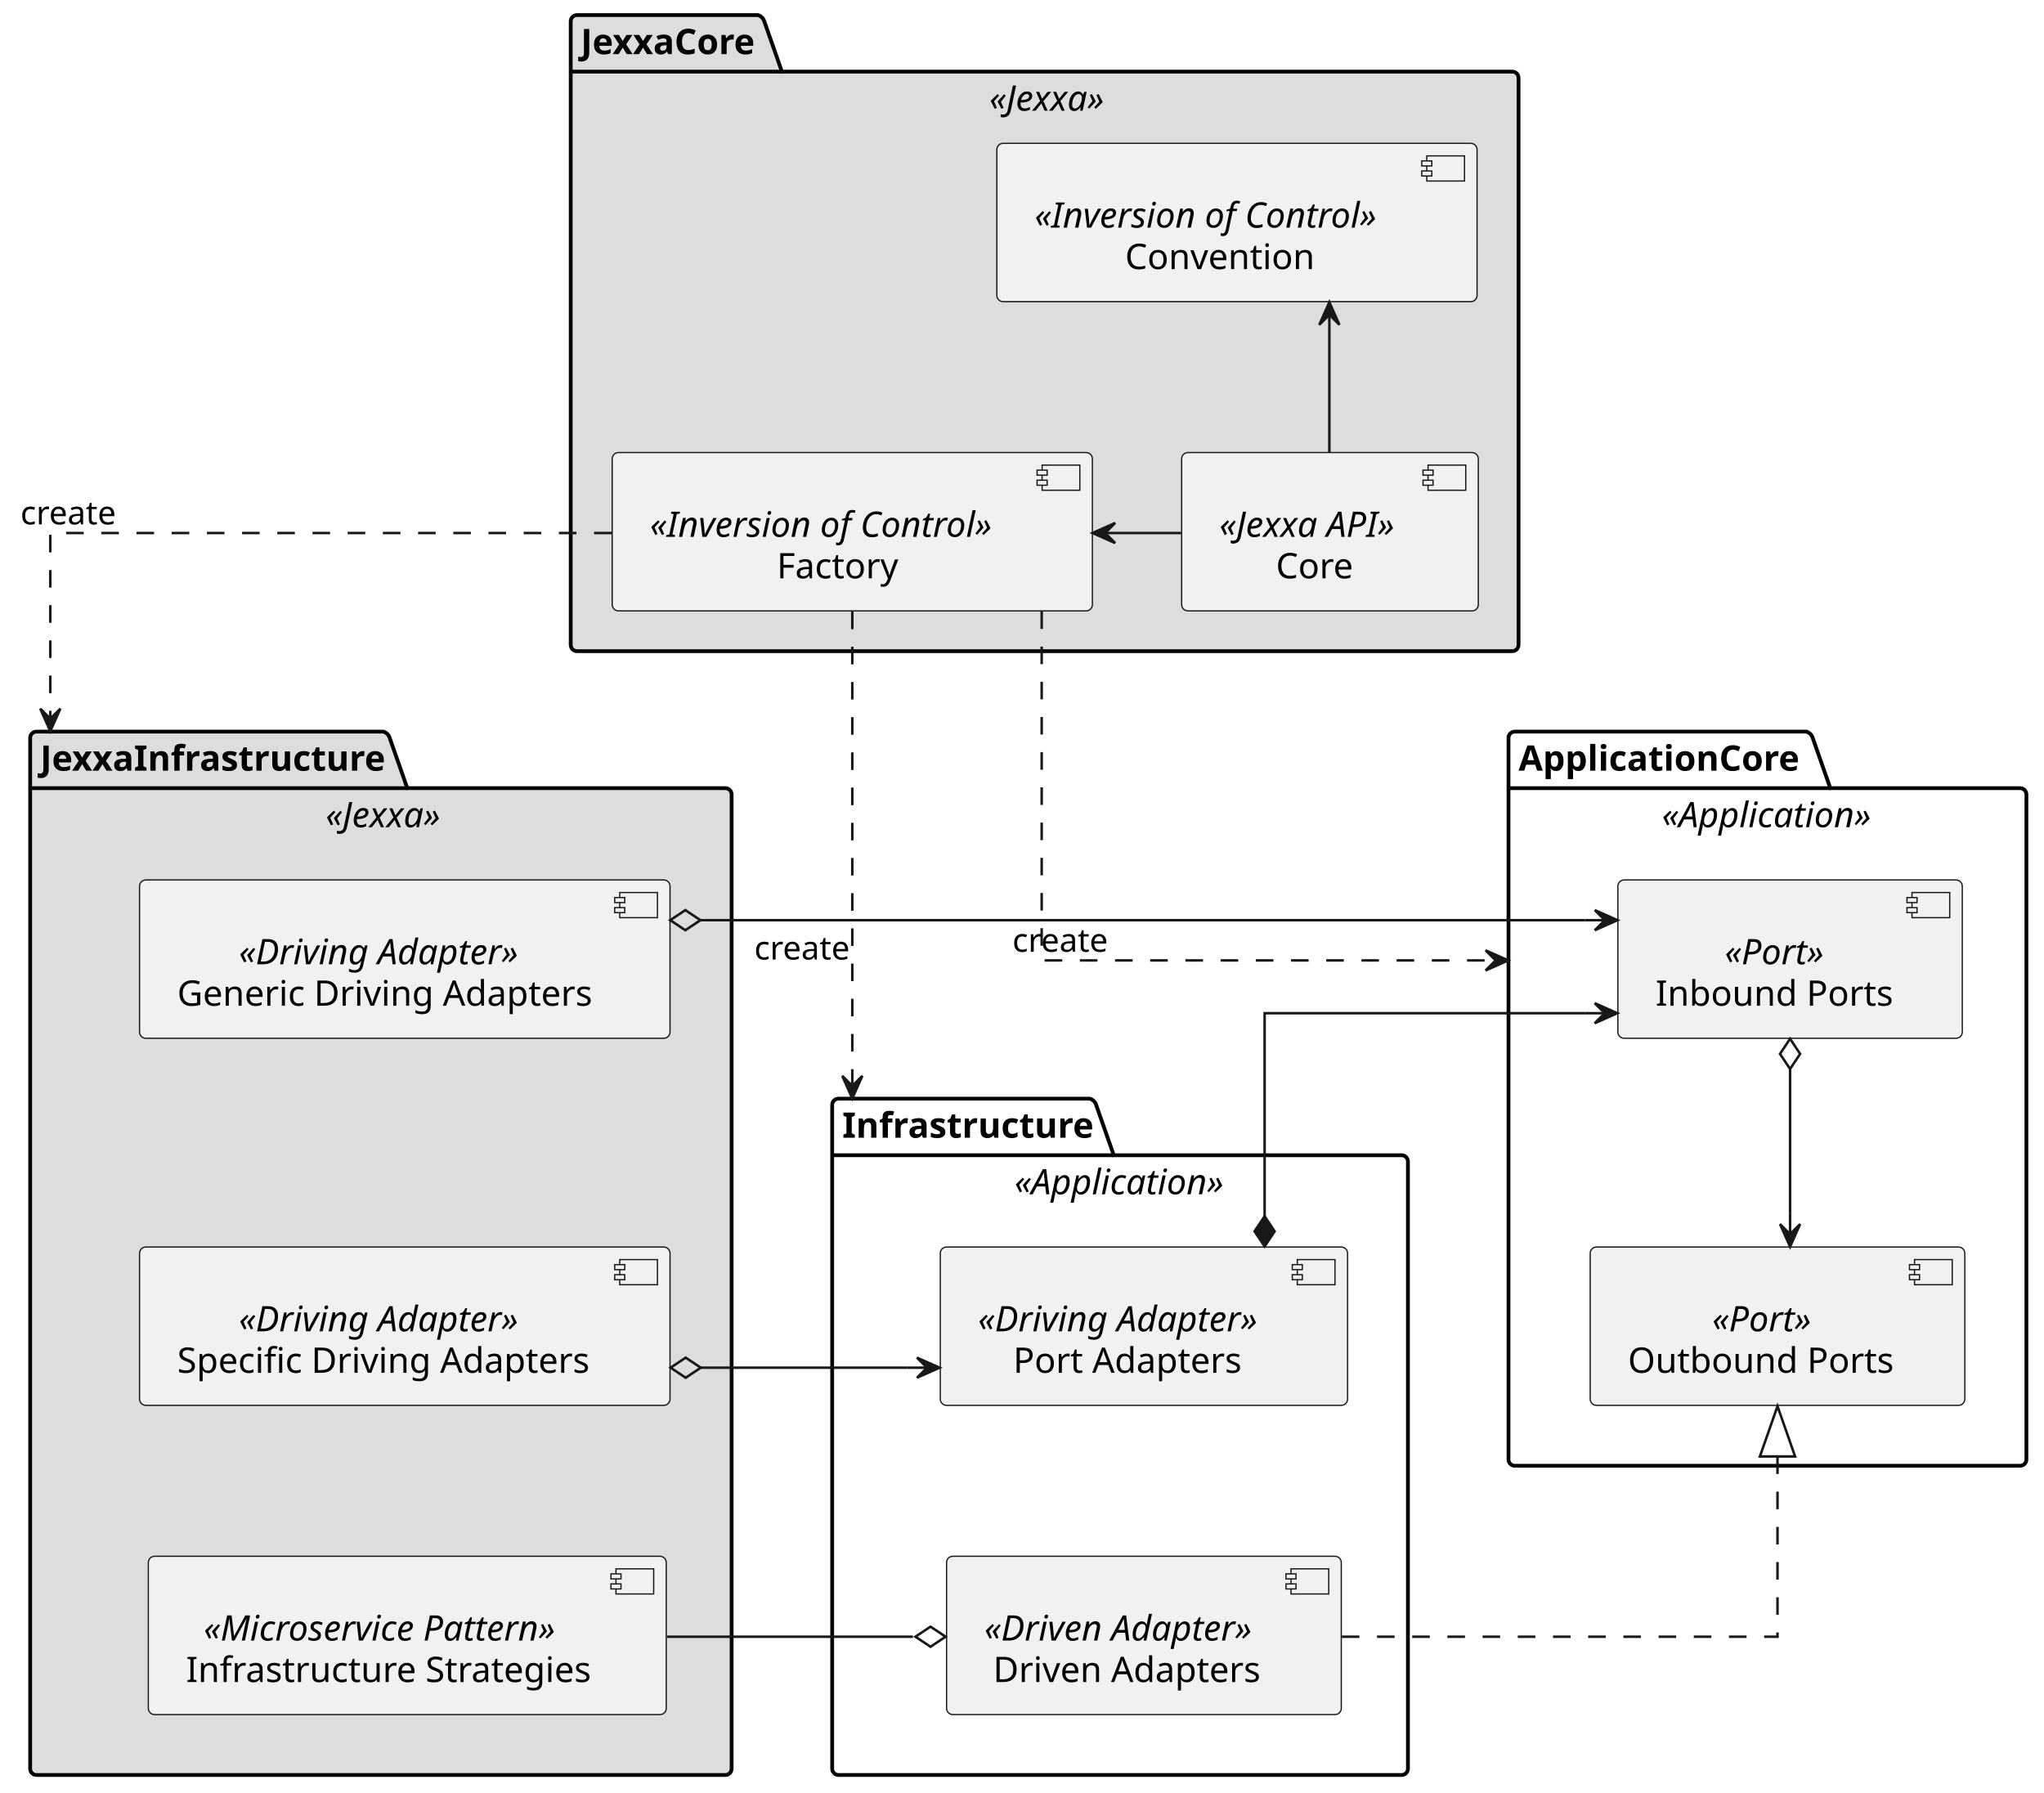
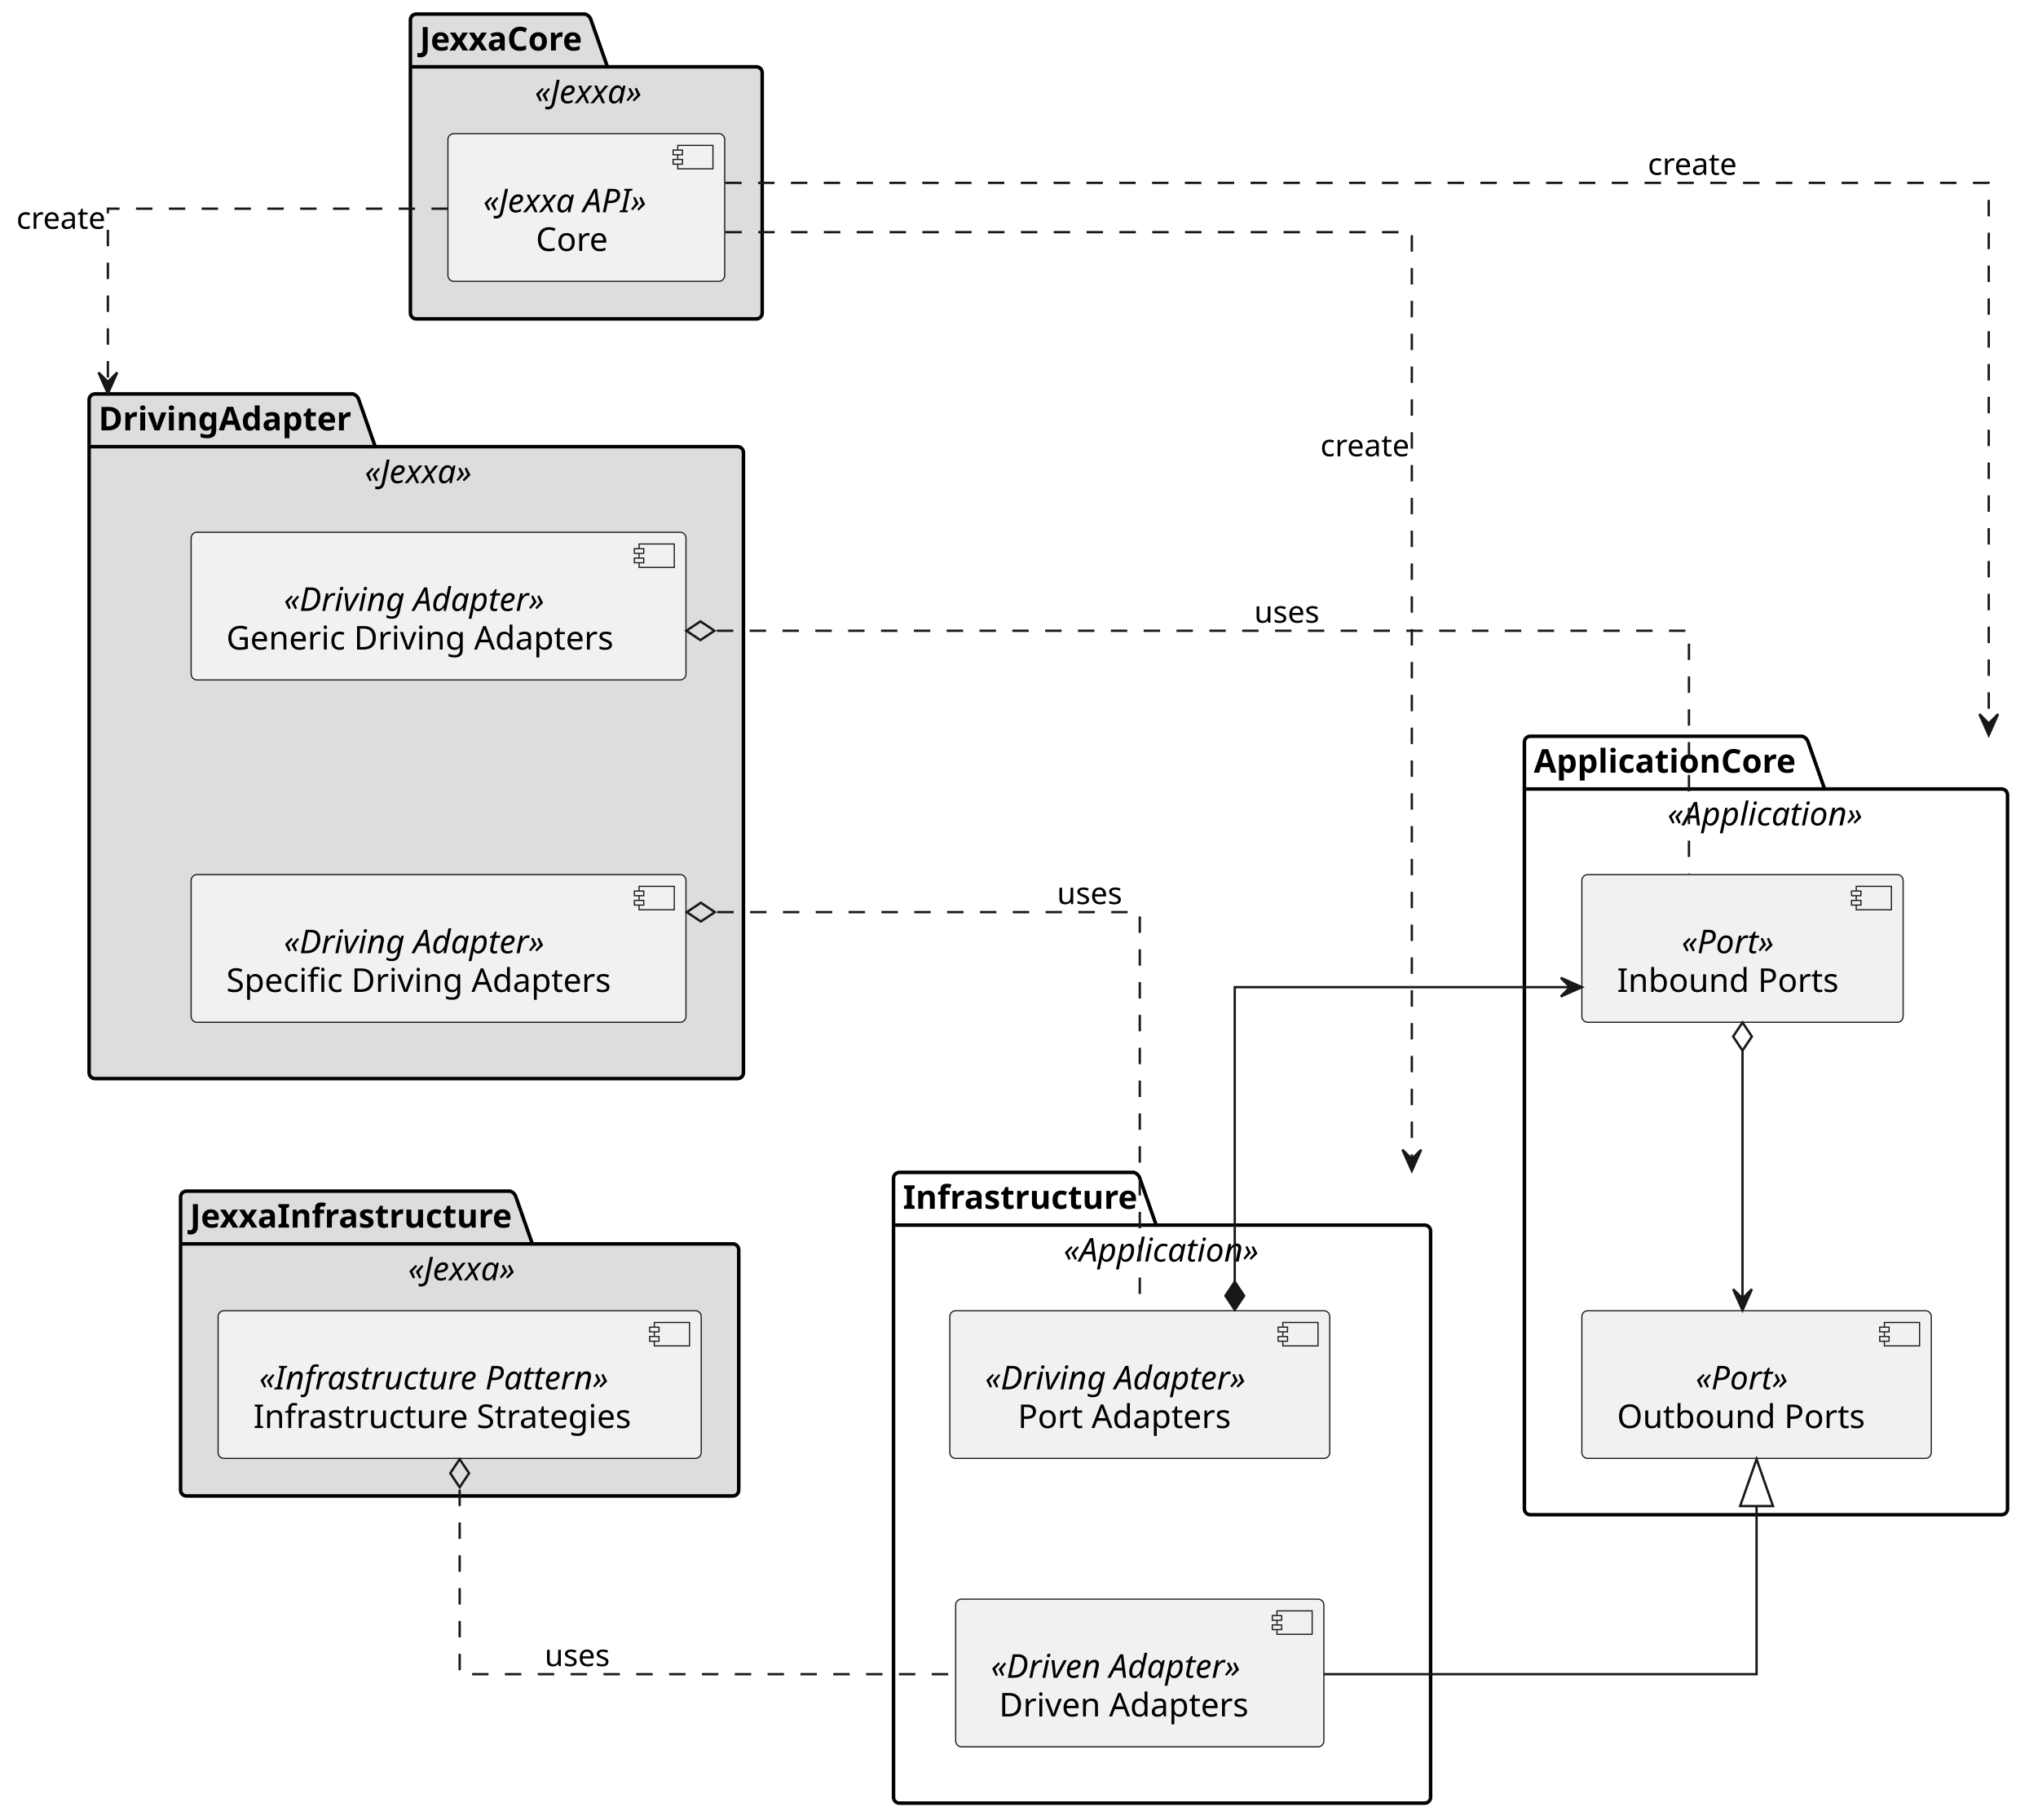
- <svg xmlns="http://www.w3.org/2000/svg" contentStyleType="text/css" height="713px" preserveAspectRatio="none" style="width:813px;height:713px;background:#FFFFFF;" version="1.1" viewBox="0 0 813 713" width="813px" zoomAndPan="magnify">
+ <svg xmlns="http://www.w3.org/2000/svg" contentStyleType="text/css" height="776px" preserveAspectRatio="none" style="width:869px;height:776px;background:#FFFFFF;" version="1.1" viewBox="0 0 869 776" width="869px" zoomAndPan="magnify">
  <defs />
  <g>
    <g id="cluster_JexxaCore">
-       <path d="M229.5,6 L301.5,6 A3.75,3.75 0 0 1 304,8.5 L311,28.488 L601.5,28.488 A2.5,2.5 0 0 1 604,30.988 L604,256.5 A2.5,2.5 0 0 1 601.5,259 L229.5,259 A2.5,2.5 0 0 1 227,256.5 L227,8.5 A2.5,2.5 0 0 1 229.5,6 " fill="#DDDDDD" style="stroke:#000000;stroke-width:1.5;" />
-       <line style="stroke:#000000;stroke-width:1.5;" x1="227" x2="311" y1="28.488" y2="28.488" />
-       <text fill="#000000" font-family="sans-serif" font-size="14" font-weight="bold" lengthAdjust="spacing" textLength="71" x="231" y="21.535">JexxaCore</text>
-       <text fill="#000000" font-family="sans-serif" font-size="14" font-style="italic" lengthAdjust="spacing" textLength="52" x="393.5" y="44.023">«Jexxa»</text>
+       <path d="M177.5,6 L249.5,6 A3.75,3.75 0 0 1 252,8.5 L259,28.488 L322.5,28.488 A2.5,2.5 0 0 1 325,30.988 L325,133.5 A2.5,2.5 0 0 1 322.5,136 L177.5,136 A2.5,2.5 0 0 1 175,133.5 L175,8.5 A2.5,2.5 0 0 1 177.5,6 " fill="#DDDDDD" style="stroke:#000000;stroke-width:1.5;" />
+       <line style="stroke:#000000;stroke-width:1.5;" x1="175" x2="259" y1="28.488" y2="28.488" />
+       <text fill="#000000" font-family="sans-serif" font-size="14" font-weight="bold" lengthAdjust="spacing" textLength="71" x="179" y="21.535">JexxaCore</text>
+       <text fill="#000000" font-family="sans-serif" font-size="14" font-style="italic" lengthAdjust="spacing" textLength="52" x="228" y="44.023">«Jexxa»</text>
+     </g>
+     <g id="cluster_DrivingAdapter">
+       <path d="M40.5,168 L150.5,168 A3.75,3.75 0 0 1 153,170.5 L160,190.488 L314.5,190.488 A2.5,2.5 0 0 1 317,192.988 L317,457.5 A2.5,2.5 0 0 1 314.5,460 L40.5,460 A2.5,2.5 0 0 1 38,457.5 L38,170.5 A2.5,2.5 0 0 1 40.5,168 " fill="#DDDDDD" style="stroke:#000000;stroke-width:1.5;" />
+       <line style="stroke:#000000;stroke-width:1.5;" x1="38" x2="160" y1="190.488" y2="190.488" />
+       <text fill="#000000" font-family="sans-serif" font-size="14" font-weight="bold" lengthAdjust="spacing" textLength="109" x="42" y="183.535">DrivingAdapter</text>
+       <text fill="#000000" font-family="sans-serif" font-size="14" font-style="italic" lengthAdjust="spacing" textLength="52" x="155.5" y="206.023">«Jexxa»</text>
    </g>
    <g id="cluster_JexxaInfrastructure">
-       <path d="M14.5,291 L152.5,291 A3.75,3.75 0 0 1 155,293.5 L162,313.488 L288.5,313.488 A2.5,2.5 0 0 1 291,315.988 L291,703.5 A2.5,2.5 0 0 1 288.5,706 L14.5,706 A2.5,2.5 0 0 1 12,703.5 L12,293.5 A2.5,2.5 0 0 1 14.5,291 " fill="#DDDDDD" style="stroke:#000000;stroke-width:1.5;" />
-       <line style="stroke:#000000;stroke-width:1.5;" x1="12" x2="162" y1="313.488" y2="313.488" />
-       <text fill="#000000" font-family="sans-serif" font-size="14" font-weight="bold" lengthAdjust="spacing" textLength="137" x="16" y="306.535">JexxaInfrastructure</text>
-       <text fill="#000000" font-family="sans-serif" font-size="14" font-style="italic" lengthAdjust="spacing" textLength="52" x="129.5" y="329.023">«Jexxa»</text>
+       <path d="M79.5,508 L217.5,508 A3.75,3.75 0 0 1 220,510.5 L227,530.488 L312.5,530.488 A2.5,2.5 0 0 1 315,532.988 L315,635.5 A2.5,2.5 0 0 1 312.5,638 L79.5,638 A2.5,2.5 0 0 1 77,635.5 L77,510.5 A2.5,2.5 0 0 1 79.5,508 " fill="#DDDDDD" style="stroke:#000000;stroke-width:1.5;" />
+       <line style="stroke:#000000;stroke-width:1.5;" x1="77" x2="227" y1="530.488" y2="530.488" />
+       <text fill="#000000" font-family="sans-serif" font-size="14" font-weight="bold" lengthAdjust="spacing" textLength="137" x="81" y="523.535">JexxaInfrastructure</text>
+       <text fill="#000000" font-family="sans-serif" font-size="14" font-style="italic" lengthAdjust="spacing" textLength="52" x="174" y="546.023">«Jexxa»</text>
    </g>
    <g id="cluster_ApplicationCore">
-       <path d="M602.5,291 L718.5,291 A3.75,3.75 0 0 1 721,293.5 L728,313.488 L803.5,313.488 A2.5,2.5 0 0 1 806,315.988 L806,580.5 A2.5,2.5 0 0 1 803.5,583 L602.5,583 A2.5,2.5 0 0 1 600,580.5 L600,293.5 A2.5,2.5 0 0 1 602.5,291 " style="stroke:#000000;stroke-width:1.5;fill:none;" />
-       <line style="stroke:#000000;stroke-width:1.5;fill:none;" x1="600" x2="728" y1="313.488" y2="313.488" />
-       <text fill="#000000" font-family="sans-serif" font-size="14" font-weight="bold" lengthAdjust="spacing" textLength="115" x="604" y="306.535">ApplicationCore</text>
-       <text fill="#000000" font-family="sans-serif" font-size="14" font-style="italic" lengthAdjust="spacing" textLength="92" x="661" y="329.023">«Application»</text>
+       <path d="M652.5,314 L768.5,314 A3.75,3.75 0 0 1 771,316.5 L778,336.488 L853.5,336.488 A2.5,2.5 0 0 1 856,338.988 L856,643.5 A2.5,2.5 0 0 1 853.5,646 L652.5,646 A2.5,2.5 0 0 1 650,643.5 L650,316.5 A2.5,2.5 0 0 1 652.5,314 " style="stroke:#000000;stroke-width:1.5;fill:none;" />
+       <line style="stroke:#000000;stroke-width:1.5;fill:none;" x1="650" x2="778" y1="336.488" y2="336.488" />
+       <text fill="#000000" font-family="sans-serif" font-size="14" font-weight="bold" lengthAdjust="spacing" textLength="115" x="654" y="329.535">ApplicationCore</text>
+       <text fill="#000000" font-family="sans-serif" font-size="14" font-style="italic" lengthAdjust="spacing" textLength="92" x="711" y="352.023">«Application»</text>
    </g>
    <g id="cluster_Infrastructure">
-       <path d="M333.5,437 L433.5,437 A3.75,3.75 0 0 1 436,439.5 L443,459.488 L557.5,459.488 A2.5,2.5 0 0 1 560,461.988 L560,703.5 A2.5,2.5 0 0 1 557.5,706 L333.5,706 A2.5,2.5 0 0 1 331,703.5 L331,439.5 A2.5,2.5 0 0 1 333.5,437 " style="stroke:#000000;stroke-width:1.5;fill:none;" />
-       <line style="stroke:#000000;stroke-width:1.5;fill:none;" x1="331" x2="443" y1="459.488" y2="459.488" />
-       <text fill="#000000" font-family="sans-serif" font-size="14" font-weight="bold" lengthAdjust="spacing" textLength="99" x="335" y="452.535">Infrastructure</text>
-       <text fill="#000000" font-family="sans-serif" font-size="14" font-style="italic" lengthAdjust="spacing" textLength="92" x="403.5" y="475.023">«Application»</text>
-     </g>
-     <g id="elem_Convention">
-       <rect fill="#F1F1F1" height="62.977" rx="2.5" ry="2.5" style="stroke:#181818;stroke-width:0.5;" width="191" x="396.5" y="57" />
-       <rect fill="#F1F1F1" height="10" style="stroke:#181818;stroke-width:0.5;" width="15" x="567.5" y="62" />
-       <rect fill="#F1F1F1" height="2" style="stroke:#181818;stroke-width:0.5;" width="4" x="565.5" y="64" />
-       <rect fill="#F1F1F1" height="2" style="stroke:#181818;stroke-width:0.5;" width="4" x="565.5" y="68" />
-       <text fill="#000000" font-family="sans-serif" font-size="14" font-style="italic" lengthAdjust="spacing" textLength="151" x="411.5" y="90.535">«Inversion of Control»</text>
-       <text fill="#000000" font-family="sans-serif" font-size="14" lengthAdjust="spacing" textLength="79" x="447.5" y="107.023">Convention</text>
+       <path d="M383.5,500 L483.5,500 A3.75,3.75 0 0 1 486,502.5 L493,522.488 L607.5,522.488 A2.5,2.5 0 0 1 610,524.988 L610,766.5 A2.5,2.5 0 0 1 607.5,769 L383.5,769 A2.5,2.5 0 0 1 381,766.5 L381,502.5 A2.5,2.5 0 0 1 383.5,500 " style="stroke:#000000;stroke-width:1.5;fill:none;" />
+       <line style="stroke:#000000;stroke-width:1.5;fill:none;" x1="381" x2="493" y1="522.488" y2="522.488" />
+       <text fill="#000000" font-family="sans-serif" font-size="14" font-weight="bold" lengthAdjust="spacing" textLength="99" x="385" y="515.535">Infrastructure</text>
+       <text fill="#000000" font-family="sans-serif" font-size="14" font-style="italic" lengthAdjust="spacing" textLength="92" x="453.5" y="538.023">«Application»</text>
    </g>
    <g id="elem_Core">
-       <rect fill="#F1F1F1" height="62.977" rx="2.5" ry="2.5" style="stroke:#181818;stroke-width:0.5;" width="118" x="470" y="180" />
-       <rect fill="#F1F1F1" height="10" style="stroke:#181818;stroke-width:0.5;" width="15" x="568" y="185" />
-       <rect fill="#F1F1F1" height="2" style="stroke:#181818;stroke-width:0.5;" width="4" x="566" y="187" />
-       <rect fill="#F1F1F1" height="2" style="stroke:#181818;stroke-width:0.5;" width="4" x="566" y="191" />
-       <text fill="#000000" font-family="sans-serif" font-size="14" font-style="italic" lengthAdjust="spacing" textLength="78" x="485" y="213.535">«Jexxa API»</text>
-       <text fill="#000000" font-family="sans-serif" font-size="14" lengthAdjust="spacing" textLength="33" x="507.5" y="230.023">Core</text>
-     </g>
-     <g id="elem_Factory">
-       <rect fill="#F1F1F1" height="62.977" rx="2.5" ry="2.5" style="stroke:#181818;stroke-width:0.5;" width="191" x="243.5" y="180" />
-       <rect fill="#F1F1F1" height="10" style="stroke:#181818;stroke-width:0.5;" width="15" x="414.5" y="185" />
-       <rect fill="#F1F1F1" height="2" style="stroke:#181818;stroke-width:0.5;" width="4" x="412.5" y="187" />
-       <rect fill="#F1F1F1" height="2" style="stroke:#181818;stroke-width:0.5;" width="4" x="412.5" y="191" />
-       <text fill="#000000" font-family="sans-serif" font-size="14" font-style="italic" lengthAdjust="spacing" textLength="151" x="258.5" y="213.535">«Inversion of Control»</text>
-       <text fill="#000000" font-family="sans-serif" font-size="14" lengthAdjust="spacing" textLength="50" x="309" y="230.023">Factory</text>
+       <rect fill="#F1F1F1" height="62.977" rx="2.5" ry="2.5" style="stroke:#181818;stroke-width:0.5;" width="118" x="191" y="57" />
+       <rect fill="#F1F1F1" height="10" style="stroke:#181818;stroke-width:0.5;" width="15" x="289" y="62" />
+       <rect fill="#F1F1F1" height="2" style="stroke:#181818;stroke-width:0.5;" width="4" x="287" y="64" />
+       <rect fill="#F1F1F1" height="2" style="stroke:#181818;stroke-width:0.5;" width="4" x="287" y="68" />
+       <text fill="#000000" font-family="sans-serif" font-size="14" font-style="italic" lengthAdjust="spacing" textLength="78" x="206" y="90.535">«Jexxa API»</text>
+       <text fill="#000000" font-family="sans-serif" font-size="14" lengthAdjust="spacing" textLength="33" x="228.5" y="107.023">Core</text>
    </g>
    <g id="elem_Generic Driving Adapters">
-       <rect fill="#F1F1F1" height="62.977" rx="2.5" ry="2.5" style="stroke:#181818;stroke-width:0.5;" width="211" x="55.5" y="350" />
-       <rect fill="#F1F1F1" height="10" style="stroke:#181818;stroke-width:0.5;" width="15" x="246.5" y="355" />
-       <rect fill="#F1F1F1" height="2" style="stroke:#181818;stroke-width:0.5;" width="4" x="244.5" y="357" />
-       <rect fill="#F1F1F1" height="2" style="stroke:#181818;stroke-width:0.5;" width="4" x="244.5" y="361" />
-       <text fill="#000000" font-family="sans-serif" font-size="14" font-style="italic" lengthAdjust="spacing" textLength="122" x="95" y="383.535">«Driving Adapter»</text>
-       <text fill="#000000" font-family="sans-serif" font-size="14" lengthAdjust="spacing" textLength="171" x="70.5" y="400.023">Generic Driving Adapters</text>
+       <rect fill="#F1F1F1" height="62.977" rx="2.5" ry="2.5" style="stroke:#181818;stroke-width:0.5;" width="211" x="81.5" y="227" />
+       <rect fill="#F1F1F1" height="10" style="stroke:#181818;stroke-width:0.5;" width="15" x="272.5" y="232" />
+       <rect fill="#F1F1F1" height="2" style="stroke:#181818;stroke-width:0.5;" width="4" x="270.5" y="234" />
+       <rect fill="#F1F1F1" height="2" style="stroke:#181818;stroke-width:0.5;" width="4" x="270.5" y="238" />
+       <text fill="#000000" font-family="sans-serif" font-size="14" font-style="italic" lengthAdjust="spacing" textLength="122" x="121" y="260.535">«Driving Adapter»</text>
+       <text fill="#000000" font-family="sans-serif" font-size="14" lengthAdjust="spacing" textLength="171" x="96.5" y="277.023">Generic Driving Adapters</text>
    </g>
    <g id="elem_Specific Driving Adapters">
-       <rect fill="#F1F1F1" height="62.977" rx="2.5" ry="2.5" style="stroke:#181818;stroke-width:0.5;" width="211" x="55.5" y="496" />
-       <rect fill="#F1F1F1" height="10" style="stroke:#181818;stroke-width:0.5;" width="15" x="246.5" y="501" />
-       <rect fill="#F1F1F1" height="2" style="stroke:#181818;stroke-width:0.5;" width="4" x="244.5" y="503" />
-       <rect fill="#F1F1F1" height="2" style="stroke:#181818;stroke-width:0.5;" width="4" x="244.5" y="507" />
-       <text fill="#000000" font-family="sans-serif" font-size="14" font-style="italic" lengthAdjust="spacing" textLength="122" x="95" y="529.535">«Driving Adapter»</text>
-       <text fill="#000000" font-family="sans-serif" font-size="14" lengthAdjust="spacing" textLength="171" x="70.5" y="546.023">Specific Driving Adapters</text>
+       <rect fill="#F1F1F1" height="62.977" rx="2.5" ry="2.5" style="stroke:#181818;stroke-width:0.5;" width="211" x="81.5" y="373" />
+       <rect fill="#F1F1F1" height="10" style="stroke:#181818;stroke-width:0.5;" width="15" x="272.5" y="378" />
+       <rect fill="#F1F1F1" height="2" style="stroke:#181818;stroke-width:0.5;" width="4" x="270.5" y="380" />
+       <rect fill="#F1F1F1" height="2" style="stroke:#181818;stroke-width:0.5;" width="4" x="270.5" y="384" />
+       <text fill="#000000" font-family="sans-serif" font-size="14" font-style="italic" lengthAdjust="spacing" textLength="122" x="121" y="406.535">«Driving Adapter»</text>
+       <text fill="#000000" font-family="sans-serif" font-size="14" lengthAdjust="spacing" textLength="171" x="96.5" y="423.023">Specific Driving Adapters</text>
    </g>
    <g id="elem_Infrastructure Strategies">
-       <rect fill="#F1F1F1" height="62.977" rx="2.5" ry="2.5" style="stroke:#181818;stroke-width:0.5;" width="206" x="59" y="619" />
-       <rect fill="#F1F1F1" height="10" style="stroke:#181818;stroke-width:0.5;" width="15" x="245" y="624" />
-       <rect fill="#F1F1F1" height="2" style="stroke:#181818;stroke-width:0.5;" width="4" x="243" y="626" />
-       <rect fill="#F1F1F1" height="2" style="stroke:#181818;stroke-width:0.5;" width="4" x="243" y="630" />
-       <text fill="#000000" font-family="sans-serif" font-size="14" font-style="italic" lengthAdjust="spacing" textLength="152" x="81" y="652.535">«Microservice Pattern»</text>
-       <text fill="#000000" font-family="sans-serif" font-size="14" lengthAdjust="spacing" textLength="166" x="74" y="669.023">Infrastructure Strategies</text>
+       <rect fill="#F1F1F1" height="62.977" rx="2.5" ry="2.5" style="stroke:#181818;stroke-width:0.5;" width="206" x="93" y="559" />
+       <rect fill="#F1F1F1" height="10" style="stroke:#181818;stroke-width:0.5;" width="15" x="279" y="564" />
+       <rect fill="#F1F1F1" height="2" style="stroke:#181818;stroke-width:0.5;" width="4" x="277" y="566" />
+       <rect fill="#F1F1F1" height="2" style="stroke:#181818;stroke-width:0.5;" width="4" x="277" y="570" />
+       <text fill="#000000" font-family="sans-serif" font-size="14" font-style="italic" lengthAdjust="spacing" textLength="161" x="110.5" y="592.535">«Infrastructure Pattern»</text>
+       <text fill="#000000" font-family="sans-serif" font-size="14" lengthAdjust="spacing" textLength="166" x="108" y="609.023">Infrastructure Strategies</text>
    </g>
    <g id="elem_Inbound Ports">
-       <rect fill="#F1F1F1" height="62.977" rx="2.5" ry="2.5" style="stroke:#181818;stroke-width:0.5;" width="137" x="643.5" y="350" />
-       <rect fill="#F1F1F1" height="10" style="stroke:#181818;stroke-width:0.5;" width="15" x="760.5" y="355" />
-       <rect fill="#F1F1F1" height="2" style="stroke:#181818;stroke-width:0.5;" width="4" x="758.5" y="357" />
-       <rect fill="#F1F1F1" height="2" style="stroke:#181818;stroke-width:0.5;" width="4" x="758.5" y="361" />
-       <text fill="#000000" font-family="sans-serif" font-size="14" font-style="italic" lengthAdjust="spacing" textLength="42" x="686" y="383.535">«Port»</text>
-       <text fill="#000000" font-family="sans-serif" font-size="14" lengthAdjust="spacing" textLength="97" x="658.5" y="400.023">Inbound Ports</text>
+       <rect fill="#F1F1F1" height="62.977" rx="2.5" ry="2.5" style="stroke:#181818;stroke-width:0.5;" width="137" x="674.5" y="373" />
+       <rect fill="#F1F1F1" height="10" style="stroke:#181818;stroke-width:0.5;" width="15" x="791.5" y="378" />
+       <rect fill="#F1F1F1" height="2" style="stroke:#181818;stroke-width:0.5;" width="4" x="789.5" y="380" />
+       <rect fill="#F1F1F1" height="2" style="stroke:#181818;stroke-width:0.5;" width="4" x="789.5" y="384" />
+       <text fill="#000000" font-family="sans-serif" font-size="14" font-style="italic" lengthAdjust="spacing" textLength="42" x="717" y="406.535">«Port»</text>
+       <text fill="#000000" font-family="sans-serif" font-size="14" lengthAdjust="spacing" textLength="97" x="689.5" y="423.023">Inbound Ports</text>
    </g>
    <g id="elem_Outbound Ports">
-       <rect fill="#F1F1F1" height="62.977" rx="2.5" ry="2.5" style="stroke:#181818;stroke-width:0.5;" width="149" x="632.5" y="496" />
-       <rect fill="#F1F1F1" height="10" style="stroke:#181818;stroke-width:0.5;" width="15" x="761.5" y="501" />
-       <rect fill="#F1F1F1" height="2" style="stroke:#181818;stroke-width:0.5;" width="4" x="759.5" y="503" />
-       <rect fill="#F1F1F1" height="2" style="stroke:#181818;stroke-width:0.5;" width="4" x="759.5" y="507" />
-       <text fill="#000000" font-family="sans-serif" font-size="14" font-style="italic" lengthAdjust="spacing" textLength="42" x="681" y="529.535">«Port»</text>
-       <text fill="#000000" font-family="sans-serif" font-size="14" lengthAdjust="spacing" textLength="109" x="647.5" y="546.023">Outbound Ports</text>
+       <rect fill="#F1F1F1" height="62.977" rx="2.5" ry="2.5" style="stroke:#181818;stroke-width:0.5;" width="149" x="674.5" y="559" />
+       <rect fill="#F1F1F1" height="10" style="stroke:#181818;stroke-width:0.5;" width="15" x="803.5" y="564" />
+       <rect fill="#F1F1F1" height="2" style="stroke:#181818;stroke-width:0.5;" width="4" x="801.5" y="566" />
+       <rect fill="#F1F1F1" height="2" style="stroke:#181818;stroke-width:0.5;" width="4" x="801.5" y="570" />
+       <text fill="#000000" font-family="sans-serif" font-size="14" font-style="italic" lengthAdjust="spacing" textLength="42" x="723" y="592.535">«Port»</text>
+       <text fill="#000000" font-family="sans-serif" font-size="14" lengthAdjust="spacing" textLength="109" x="689.5" y="609.023">Outbound Ports</text>
    </g>
    <g id="elem_Port Adapters">
-       <rect fill="#F1F1F1" height="62.977" rx="2.5" ry="2.5" style="stroke:#181818;stroke-width:0.5;" width="162" x="374" y="496" />
-       <rect fill="#F1F1F1" height="10" style="stroke:#181818;stroke-width:0.5;" width="15" x="516" y="501" />
-       <rect fill="#F1F1F1" height="2" style="stroke:#181818;stroke-width:0.5;" width="4" x="514" y="503" />
-       <rect fill="#F1F1F1" height="2" style="stroke:#181818;stroke-width:0.5;" width="4" x="514" y="507" />
-       <text fill="#000000" font-family="sans-serif" font-size="14" font-style="italic" lengthAdjust="spacing" textLength="122" x="389" y="529.535">«Driving Adapter»</text>
-       <text fill="#000000" font-family="sans-serif" font-size="14" lengthAdjust="spacing" textLength="94" x="403" y="546.023">Port Adapters</text>
+       <rect fill="#F1F1F1" height="62.977" rx="2.5" ry="2.5" style="stroke:#181818;stroke-width:0.5;" width="162" x="405" y="559" />
+       <rect fill="#F1F1F1" height="10" style="stroke:#181818;stroke-width:0.5;" width="15" x="547" y="564" />
+       <rect fill="#F1F1F1" height="2" style="stroke:#181818;stroke-width:0.5;" width="4" x="545" y="566" />
+       <rect fill="#F1F1F1" height="2" style="stroke:#181818;stroke-width:0.5;" width="4" x="545" y="570" />
+       <text fill="#000000" font-family="sans-serif" font-size="14" font-style="italic" lengthAdjust="spacing" textLength="122" x="420" y="592.535">«Driving Adapter»</text>
+       <text fill="#000000" font-family="sans-serif" font-size="14" lengthAdjust="spacing" textLength="94" x="434" y="609.023">Port Adapters</text>
    </g>
    <g id="elem_Driven Adapters">
-       <rect fill="#F1F1F1" height="62.977" rx="2.5" ry="2.5" style="stroke:#181818;stroke-width:0.5;" width="157" x="376.5" y="619" />
-       <rect fill="#F1F1F1" height="10" style="stroke:#181818;stroke-width:0.5;" width="15" x="513.5" y="624" />
-       <rect fill="#F1F1F1" height="2" style="stroke:#181818;stroke-width:0.5;" width="4" x="511.5" y="626" />
-       <rect fill="#F1F1F1" height="2" style="stroke:#181818;stroke-width:0.5;" width="4" x="511.5" y="630" />
-       <text fill="#000000" font-family="sans-serif" font-size="14" font-style="italic" lengthAdjust="spacing" textLength="117" x="391.5" y="652.535">«Driven Adapter»</text>
-       <text fill="#000000" font-family="sans-serif" font-size="14" lengthAdjust="spacing" textLength="110" x="395" y="669.023">Driven Adapters</text>
+       <rect fill="#F1F1F1" height="62.977" rx="2.5" ry="2.5" style="stroke:#181818;stroke-width:0.5;" width="157" x="407.5" y="682" />
+       <rect fill="#F1F1F1" height="10" style="stroke:#181818;stroke-width:0.5;" width="15" x="544.5" y="687" />
+       <rect fill="#F1F1F1" height="2" style="stroke:#181818;stroke-width:0.5;" width="4" x="542.5" y="689" />
+       <rect fill="#F1F1F1" height="2" style="stroke:#181818;stroke-width:0.5;" width="4" x="542.5" y="693" />
+       <text fill="#000000" font-family="sans-serif" font-size="14" font-style="italic" lengthAdjust="spacing" textLength="117" x="422.5" y="715.535">«Driven Adapter»</text>
+       <text fill="#000000" font-family="sans-serif" font-size="14" lengthAdjust="spacing" textLength="110" x="426" y="732.023">Driven Adapters</text>
    </g>
    <g id="link_Specific Driving Adapters_Port Adapters">
-       <path d="M278.73,544 C278.73,544 360.71,544 360.71,544 " fill="none" id="Specific Driving Adapters-Port Adapters" style="stroke:#181818;stroke-width:1.0;" />
-       <polygon fill="#181818" points="373.71,544,364.71,540,368.71,544,364.71,548,373.71,544" style="stroke:#181818;stroke-width:1.0;" />
-       <line style="stroke:#181818;stroke-width:1.0;" x1="368.71" x2="360.71" y1="544" y2="544" />
-       <polygon fill="none" points="266.73,544,272.73,548,278.73,544,272.73,540,266.73,544" style="stroke:#181818;stroke-width:1.0;" />
+       <path d="M305.84,389 C305.84,389 486,389 486,389 C486,389 486,501.75 486,558.57 " fill="none" id="Specific Driving Adapters-backto-Port Adapters" style="stroke:#181818;stroke-width:1.0;stroke-dasharray:7.0,7.0;" />
+       <polygon fill="none" points="292.84,389,298.84,393,304.84,389,298.84,385,292.84,389" style="stroke:#181818;stroke-width:1.0;" />
+       <text fill="#000000" font-family="sans-serif" font-size="13" lengthAdjust="spacing" textLength="29" x="450.7" y="385.568">uses</text>
    </g>
    <g id="link_Generic Driving Adapters_Inbound Ports">
-       <path d="M278.59,366 C278.59,366 630.33,366 630.33,366 " fill="none" id="Generic Driving Adapters-Inbound Ports" style="stroke:#181818;stroke-width:1.0;" />
-       <polygon fill="#181818" points="643.33,366,634.33,362,638.33,366,634.33,370,643.33,366" style="stroke:#181818;stroke-width:1.0;" />
-       <line style="stroke:#181818;stroke-width:1.0;" x1="638.33" x2="630.33" y1="366" y2="366" />
-       <polygon fill="none" points="266.59,366,272.59,370,278.59,366,272.59,362,266.59,366" style="stroke:#181818;stroke-width:1.0;" />
+       <path d="M305.66,269 C305.66,269 720.17,269 720.17,269 C720.17,269 720.17,332.68 720.17,372.73 " fill="none" id="Generic Driving Adapters-backto-Inbound Ports" style="stroke:#181818;stroke-width:1.0;stroke-dasharray:7.0,7.0;" />
+       <polygon fill="none" points="292.66,269,298.66,273,304.66,269,298.66,265,292.66,269" style="stroke:#181818;stroke-width:1.0;" />
+       <text fill="#000000" font-family="sans-serif" font-size="13" lengthAdjust="spacing" textLength="29" x="534.78" y="265.568">uses</text>
    </g>
    <g id="link_Port Adapters_Inbound Ports">
-       <path d="M503,483.76 C503,483.76 503,403 503,403 C503,403 630.28,403 630.28,403 " fill="none" id="Port Adapters-Inbound Ports" style="stroke:#181818;stroke-width:1.0;" />
-       <polygon fill="#181818" points="643.28,403,634.28,399,638.28,403,634.28,407,643.28,403" style="stroke:#181818;stroke-width:1.0;" />
-       <line style="stroke:#181818;stroke-width:1.0;" x1="638.28" x2="630.28" y1="403" y2="403" />
-       <polygon fill="#181818" points="503,495.76,507,489.76,503,483.76,499,489.76,503,495.76" style="stroke:#181818;stroke-width:1.0;" />
+       <path d="M526.5,546.62 C526.5,546.62 526.5,421 526.5,421 C526.5,421 661.5,421 661.5,421 " fill="none" id="Port Adapters-Inbound Ports" style="stroke:#181818;stroke-width:1.0;" />
+       <polygon fill="#181818" points="674.5,421,665.5,417,669.5,421,665.5,425,674.5,421" style="stroke:#181818;stroke-width:1.0;" />
+       <line style="stroke:#181818;stroke-width:1.0;" x1="669.5" x2="661.5" y1="421" y2="421" />
+       <polygon fill="#181818" points="526.5,558.62,530.5,552.62,526.5,546.62,522.5,552.62,526.5,558.62" style="stroke:#181818;stroke-width:1.0;" />
    </g>
    <g id="link_Inbound Ports_Outbound Ports">
-       <path d="M712,425.18 C712,425.18 712,482.88 712,482.88 " fill="none" id="Inbound Ports-Outbound Ports" style="stroke:#181818;stroke-width:1.0;" />
-       <polygon fill="#181818" points="712,495.88,716,486.88,712,490.88,708,486.88,712,495.88" style="stroke:#181818;stroke-width:1.0;" />
-       <line style="stroke:#181818;stroke-width:1.0;" x1="712" x2="712" y1="490.88" y2="482.88" />
-       <polygon fill="none" points="712,413.18,708,419.18,712,425.18,716,419.18,712,413.18" style="stroke:#181818;stroke-width:1.0;" />
+       <path d="M743,448.05 C743,448.05 743,545.79 743,545.79 " fill="none" id="Inbound Ports-Outbound Ports" style="stroke:#181818;stroke-width:1.0;" />
+       <polygon fill="#181818" points="743,558.79,747,549.79,743,553.79,739,549.79,743,558.79" style="stroke:#181818;stroke-width:1.0;" />
+       <line style="stroke:#181818;stroke-width:1.0;" x1="743" x2="743" y1="553.79" y2="545.79" />
+       <polygon fill="none" points="743,436.05,739,442.05,743,448.05,747,442.05,743,436.05" style="stroke:#181818;stroke-width:1.0;" />
    </g>
    <g id="link_Outbound Ports_Driven Adapters">
-       <path d="M707,579.3 C707,579.3 707,651 707,651 C707,651 607.64,651 533.7,651 " fill="none" id="Outbound Ports-backto-Driven Adapters" style="stroke:#181818;stroke-width:1.0;stroke-dasharray:7.0,7.0;" />
-       <polygon fill="none" points="700,579.3,707,559.3,714,579.3,700,579.3" style="stroke:#181818;stroke-width:1.0;" />
+       <path d="M749,642.3 C749,642.3 749,714 749,714 C749,714 642.05,714 564.55,714 " fill="none" id="Outbound Ports-backto-Driven Adapters" style="stroke:#181818;stroke-width:1.0;" />
+       <polygon fill="none" points="742,642.3,749,622.3,756,642.3,742,642.3" style="stroke:#181818;stroke-width:1.0;" />
    </g>
    <g id="link_Infrastructure Strategies_Driven Adapters">
-       <path d="M265.3,651 C265.3,651 363.11,651 363.11,651 " fill="none" id="Infrastructure Strategies-to-Driven Adapters" style="stroke:#181818;stroke-width:1.0;" />
-       <polygon fill="none" points="376.11,651,370.11,647,364.11,651,370.11,655,376.11,651" style="stroke:#181818;stroke-width:1.0;" />
+       <path d="M196,635.3 C196,635.3 196,714 196,714 C196,714 321.26,714 407.14,714 " fill="none" id="Infrastructure Strategies-backto-Driven Adapters" style="stroke:#181818;stroke-width:1.0;stroke-dasharray:7.0,7.0;" />
+       <polygon fill="none" points="196,622.3,192,628.3,196,634.3,200,628.3,196,622.3" style="stroke:#181818;stroke-width:1.0;" />
+       <text fill="#000000" font-family="sans-serif" font-size="13" lengthAdjust="spacing" textLength="29" x="232.22" y="710.568">uses</text>
    </g>
-     <g id="link_Factory_Infrastructure">
-       <path d="M339,243.25 C339,282.065 339,349.967 339,409.673 C339,417.136 339,424.471 339,431.605 C339,433.388 339,435.159 339,436.917 " fill="none" id="Factory-to-Infrastructure" style="stroke:#181818;stroke-width:1.0;stroke-dasharray:7.0,7.0;" />
-       <polygon fill="#181818" points="339,436.917,343,427.917,339,431.917,335,427.917,339,436.917" style="stroke:#181818;stroke-width:1.0;" />
-       <text fill="#000000" font-family="sans-serif" font-size="13" lengthAdjust="spacing" textLength="38" x="300" y="381.648">create</text>
+     <g id="link_Core_DrivingAdapter">
+       <path d="M190.99,89 C130.75,89 46,89 46,89 C46,89 46,98.942 46,114.01 C46,121.544 46,130.36 46,139.855 C46,144.602 46,149.52 46,154.532 C46,157.038 46,159.568 46,162.112 C46,163.384 46,164.66 46,165.938 C46,166.577 46,167.216 46,167.856 " fill="none" id="Core-to-DrivingAdapter" style="stroke:#181818;stroke-width:1.0;stroke-dasharray:7.0,7.0;" />
+       <polygon fill="#181818" points="46,167.856,50,158.856,46,162.856,42,158.856,46,167.856" style="stroke:#181818;stroke-width:1.0;" />
+       <text fill="#000000" font-family="sans-serif" font-size="13" lengthAdjust="spacing" textLength="38" x="7" y="97.578">create</text>
    </g>
-     <g id="link_Factory_ApplicationCore">
-       <path d="M414.33,243.17 C414.33,292.48 414.33,382 414.33,382 C414.33,382 461.248,382 508.897,382 C532.722,382 556.731,382 575.149,382 C584.358,382 592.169,382 597.862,382 C598.573,382 599.252,382 599.896,382 " fill="none" id="Factory-to-ApplicationCore" style="stroke:#181818;stroke-width:1.0;stroke-dasharray:7.0,7.0;" />
-       <polygon fill="#181818" points="599.896,382,590.896,378,594.896,382,590.896,386,599.896,382" style="stroke:#181818;stroke-width:1.0;" />
-       <text fill="#000000" font-family="sans-serif" font-size="13" lengthAdjust="spacing" textLength="38" x="402.68" y="378.568">create</text>
+     <g id="link_Core_Infrastructure">
+       <path d="M309.31,99 C409.63,99 602,99 602,99 C602,99 602,216.183 602,336.111 C602,366.093 602,396.247 602,424.785 C602,439.053 602,452.918 602,466.155 C602,472.773 602,479.235 602,485.512 C602,488.65 602,491.742 602,494.785 C602,496.306 602,497.815 602,499.311 " fill="none" id="Core-to-Infrastructure" style="stroke:#181818;stroke-width:1.0;stroke-dasharray:7.0,7.0;" />
+       <polygon fill="#181818" points="602,499.311,606,490.311,602,494.311,598,490.311,602,499.311" style="stroke:#181818;stroke-width:1.0;" />
+       <text fill="#000000" font-family="sans-serif" font-size="13" lengthAdjust="spacing" textLength="38" x="563" y="194.578">create</text>
    </g>
-     <g id="link_Factory_JexxaInfrastructure">
-       <path d="M243.29,212 C149.33,212 20,212 20,212 C20,212 20,221.942 20,237.01 C20,244.544 20,253.36 20,262.855 C20,267.603 20,272.52 20,277.532 C20,280.038 20,282.568 20,285.112 C20,286.384 20,287.66 20,288.938 C20,289.577 20,290.216 20,290.856 " fill="none" id="Factory-to-JexxaInfrastructure" style="stroke:#181818;stroke-width:1.0;stroke-dasharray:7.0,7.0;" />
-       <polygon fill="#181818" points="20,290.856,24,281.856,20,285.856,16,281.856,20,290.856" style="stroke:#181818;stroke-width:1.0;" />
-       <text fill="#000000" font-family="sans-serif" font-size="13" lengthAdjust="spacing" textLength="38" x="8.14" y="208.568">create</text>
-     </g>
-     <g id="link_Factory_Core">
-       <path d="M439.56,212 C439.56,212 469.79,212 469.79,212 " fill="none" id="Factory-backto-Core" style="stroke:#181818;stroke-width:1.0;" />
-       <polygon fill="#181818" points="434.56,212,443.56,216,439.56,212,443.56,208,434.56,212" style="stroke:#181818;stroke-width:1.0;" />
-     </g>
-     <g id="link_Convention_Core">
-       <path d="M528.75,125.18 C528.75,125.18 528.75,179.93 528.75,179.93 " fill="none" id="Convention-backto-Core" style="stroke:#181818;stroke-width:1.0;" />
-       <polygon fill="#181818" points="528.75,120.18,524.75,129.18,528.75,125.18,532.75,129.18,528.75,120.18" style="stroke:#181818;stroke-width:1.0;" />
+     <g id="link_Core_ApplicationCore">
+       <path d="M309.25,78 C460.31,78 848,78 848,78 C848,78 848,155.843 848,235.51 C848,255.427 848,275.458 848,294.415 C848,299.154 848,303.827 848,308.413 C848,309.56 848,310.701 848,311.837 C848,312.404 848,312.971 848,313.536 " fill="none" id="Core-to-ApplicationCore" style="stroke:#181818;stroke-width:1.0;stroke-dasharray:7.0,7.0;" />
+       <polygon fill="#181818" points="848,313.536,852,304.536,848,308.536,844,304.536,848,313.536" style="stroke:#181818;stroke-width:1.0;" />
+       <text fill="#000000" font-family="sans-serif" font-size="13" lengthAdjust="spacing" textLength="38" x="702.61" y="74.568">create</text>
    </g>
  </g>
</svg>
